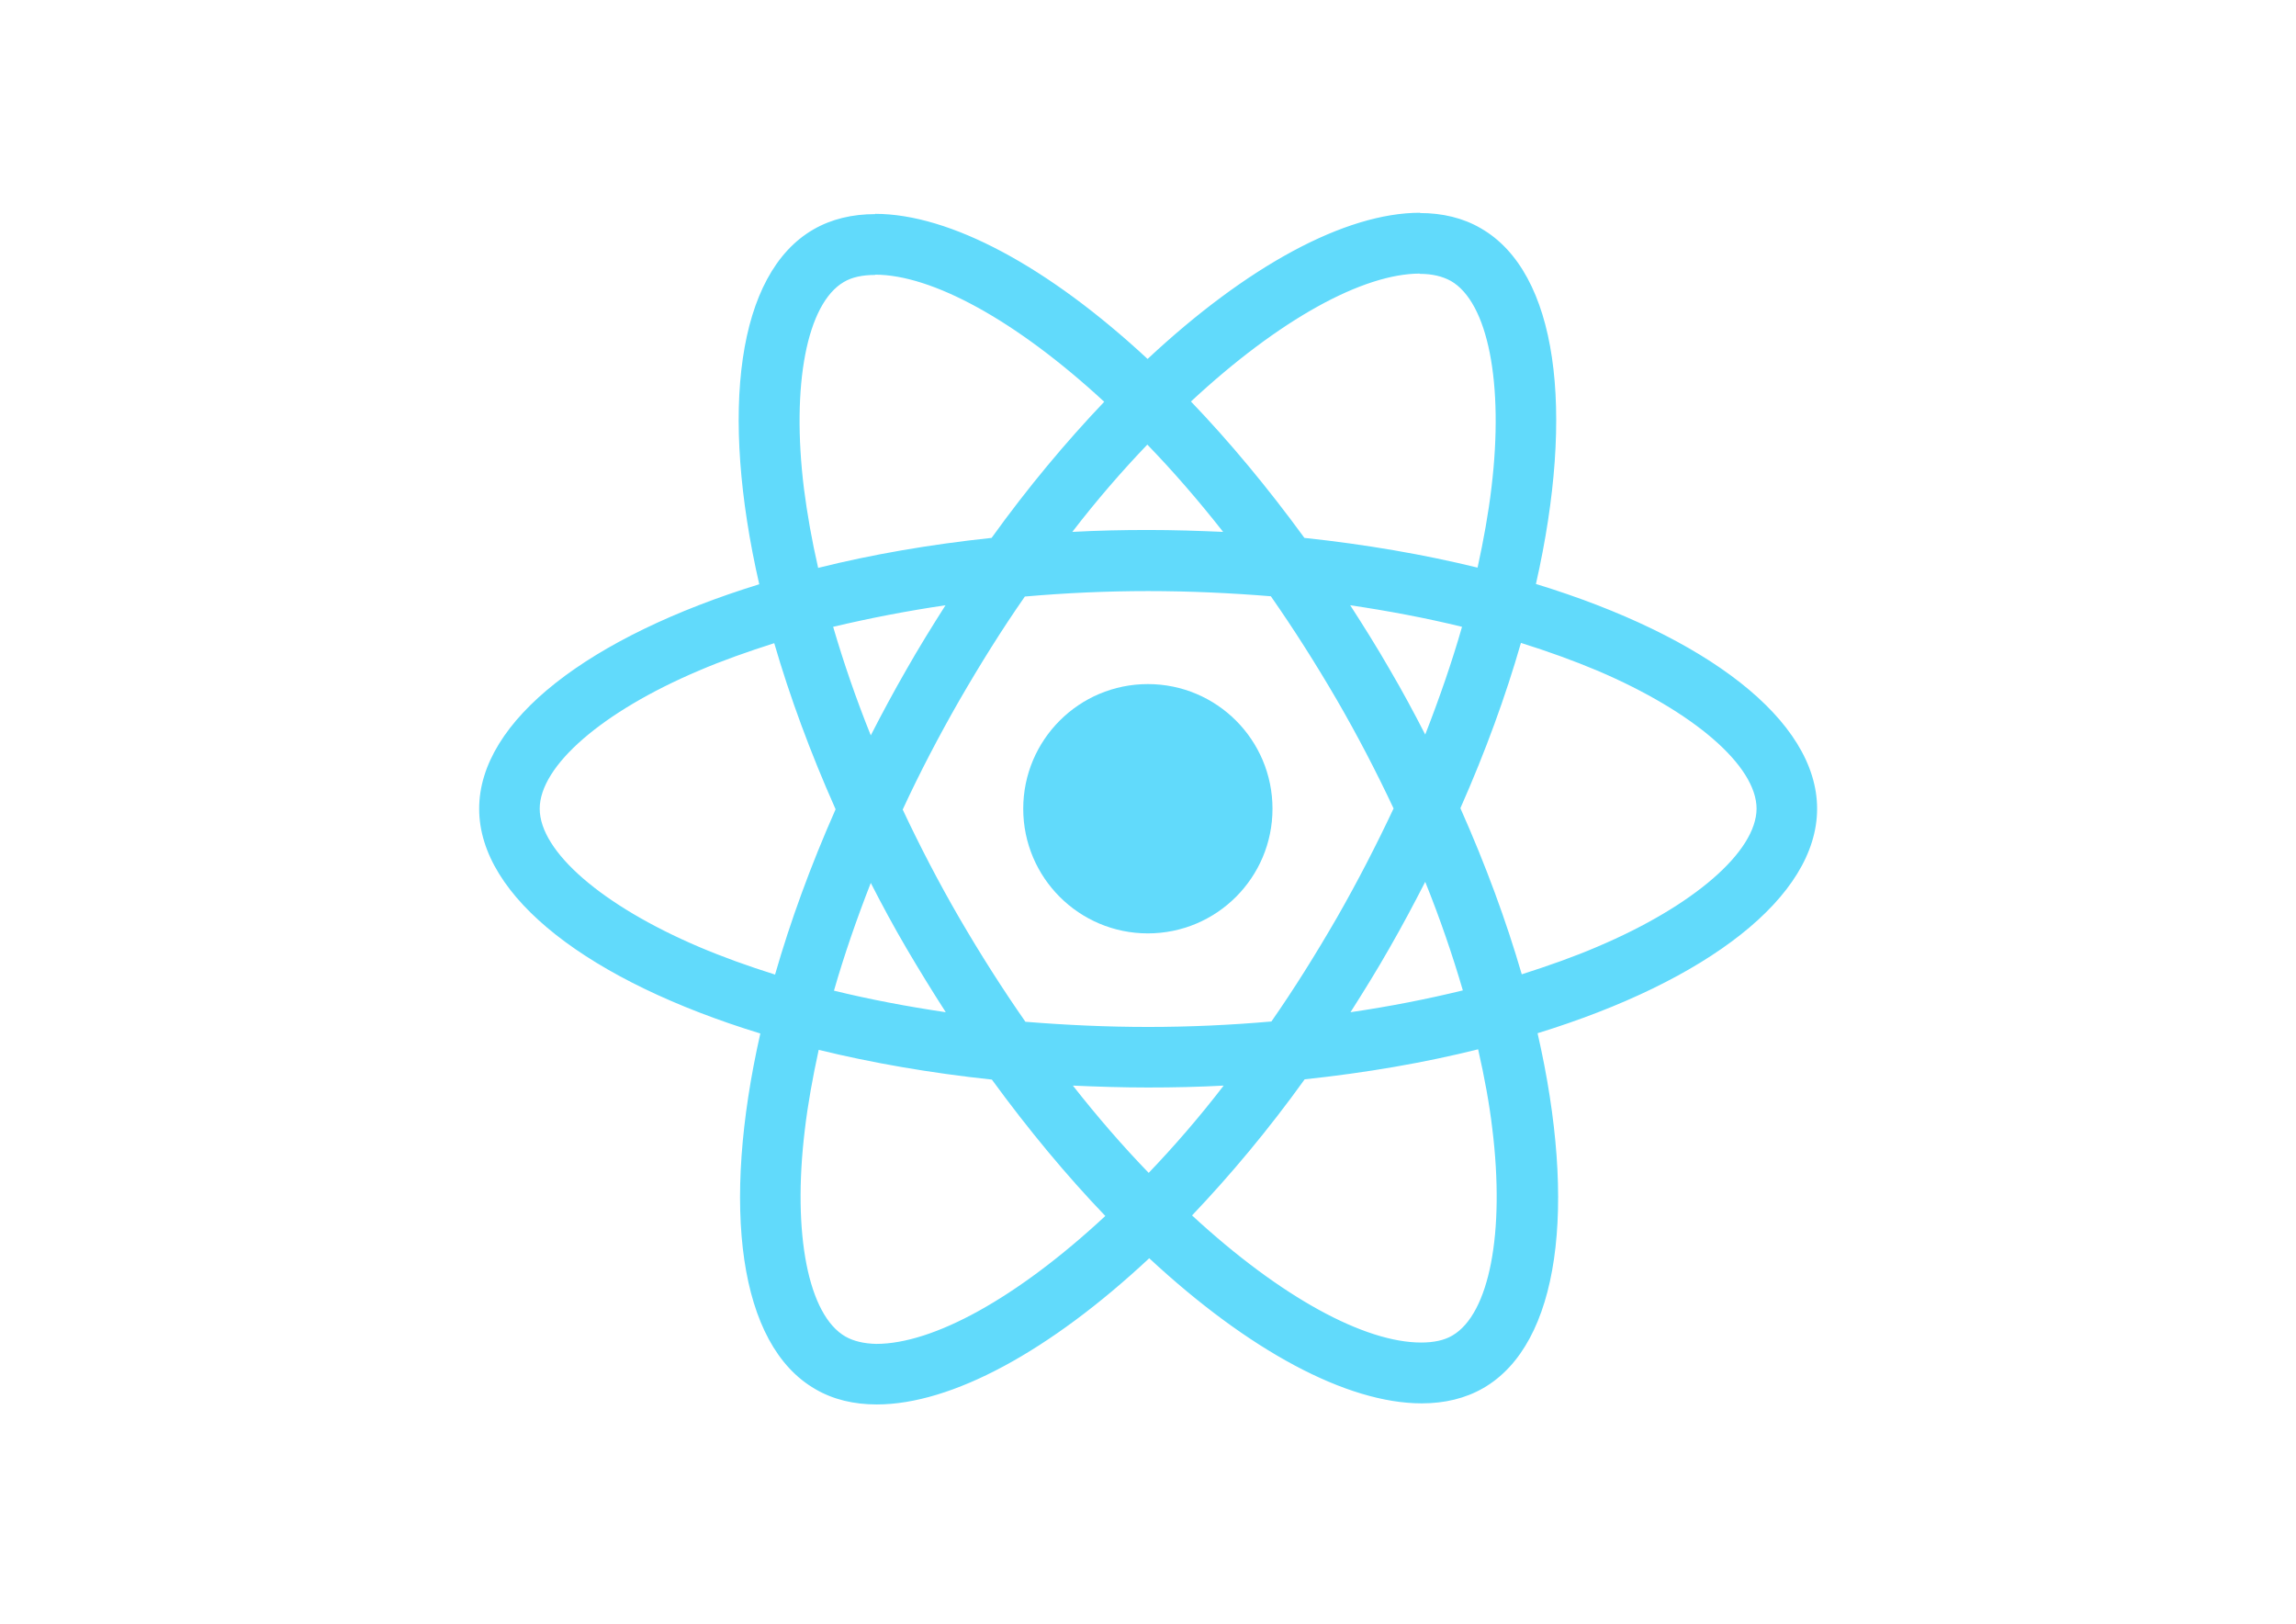
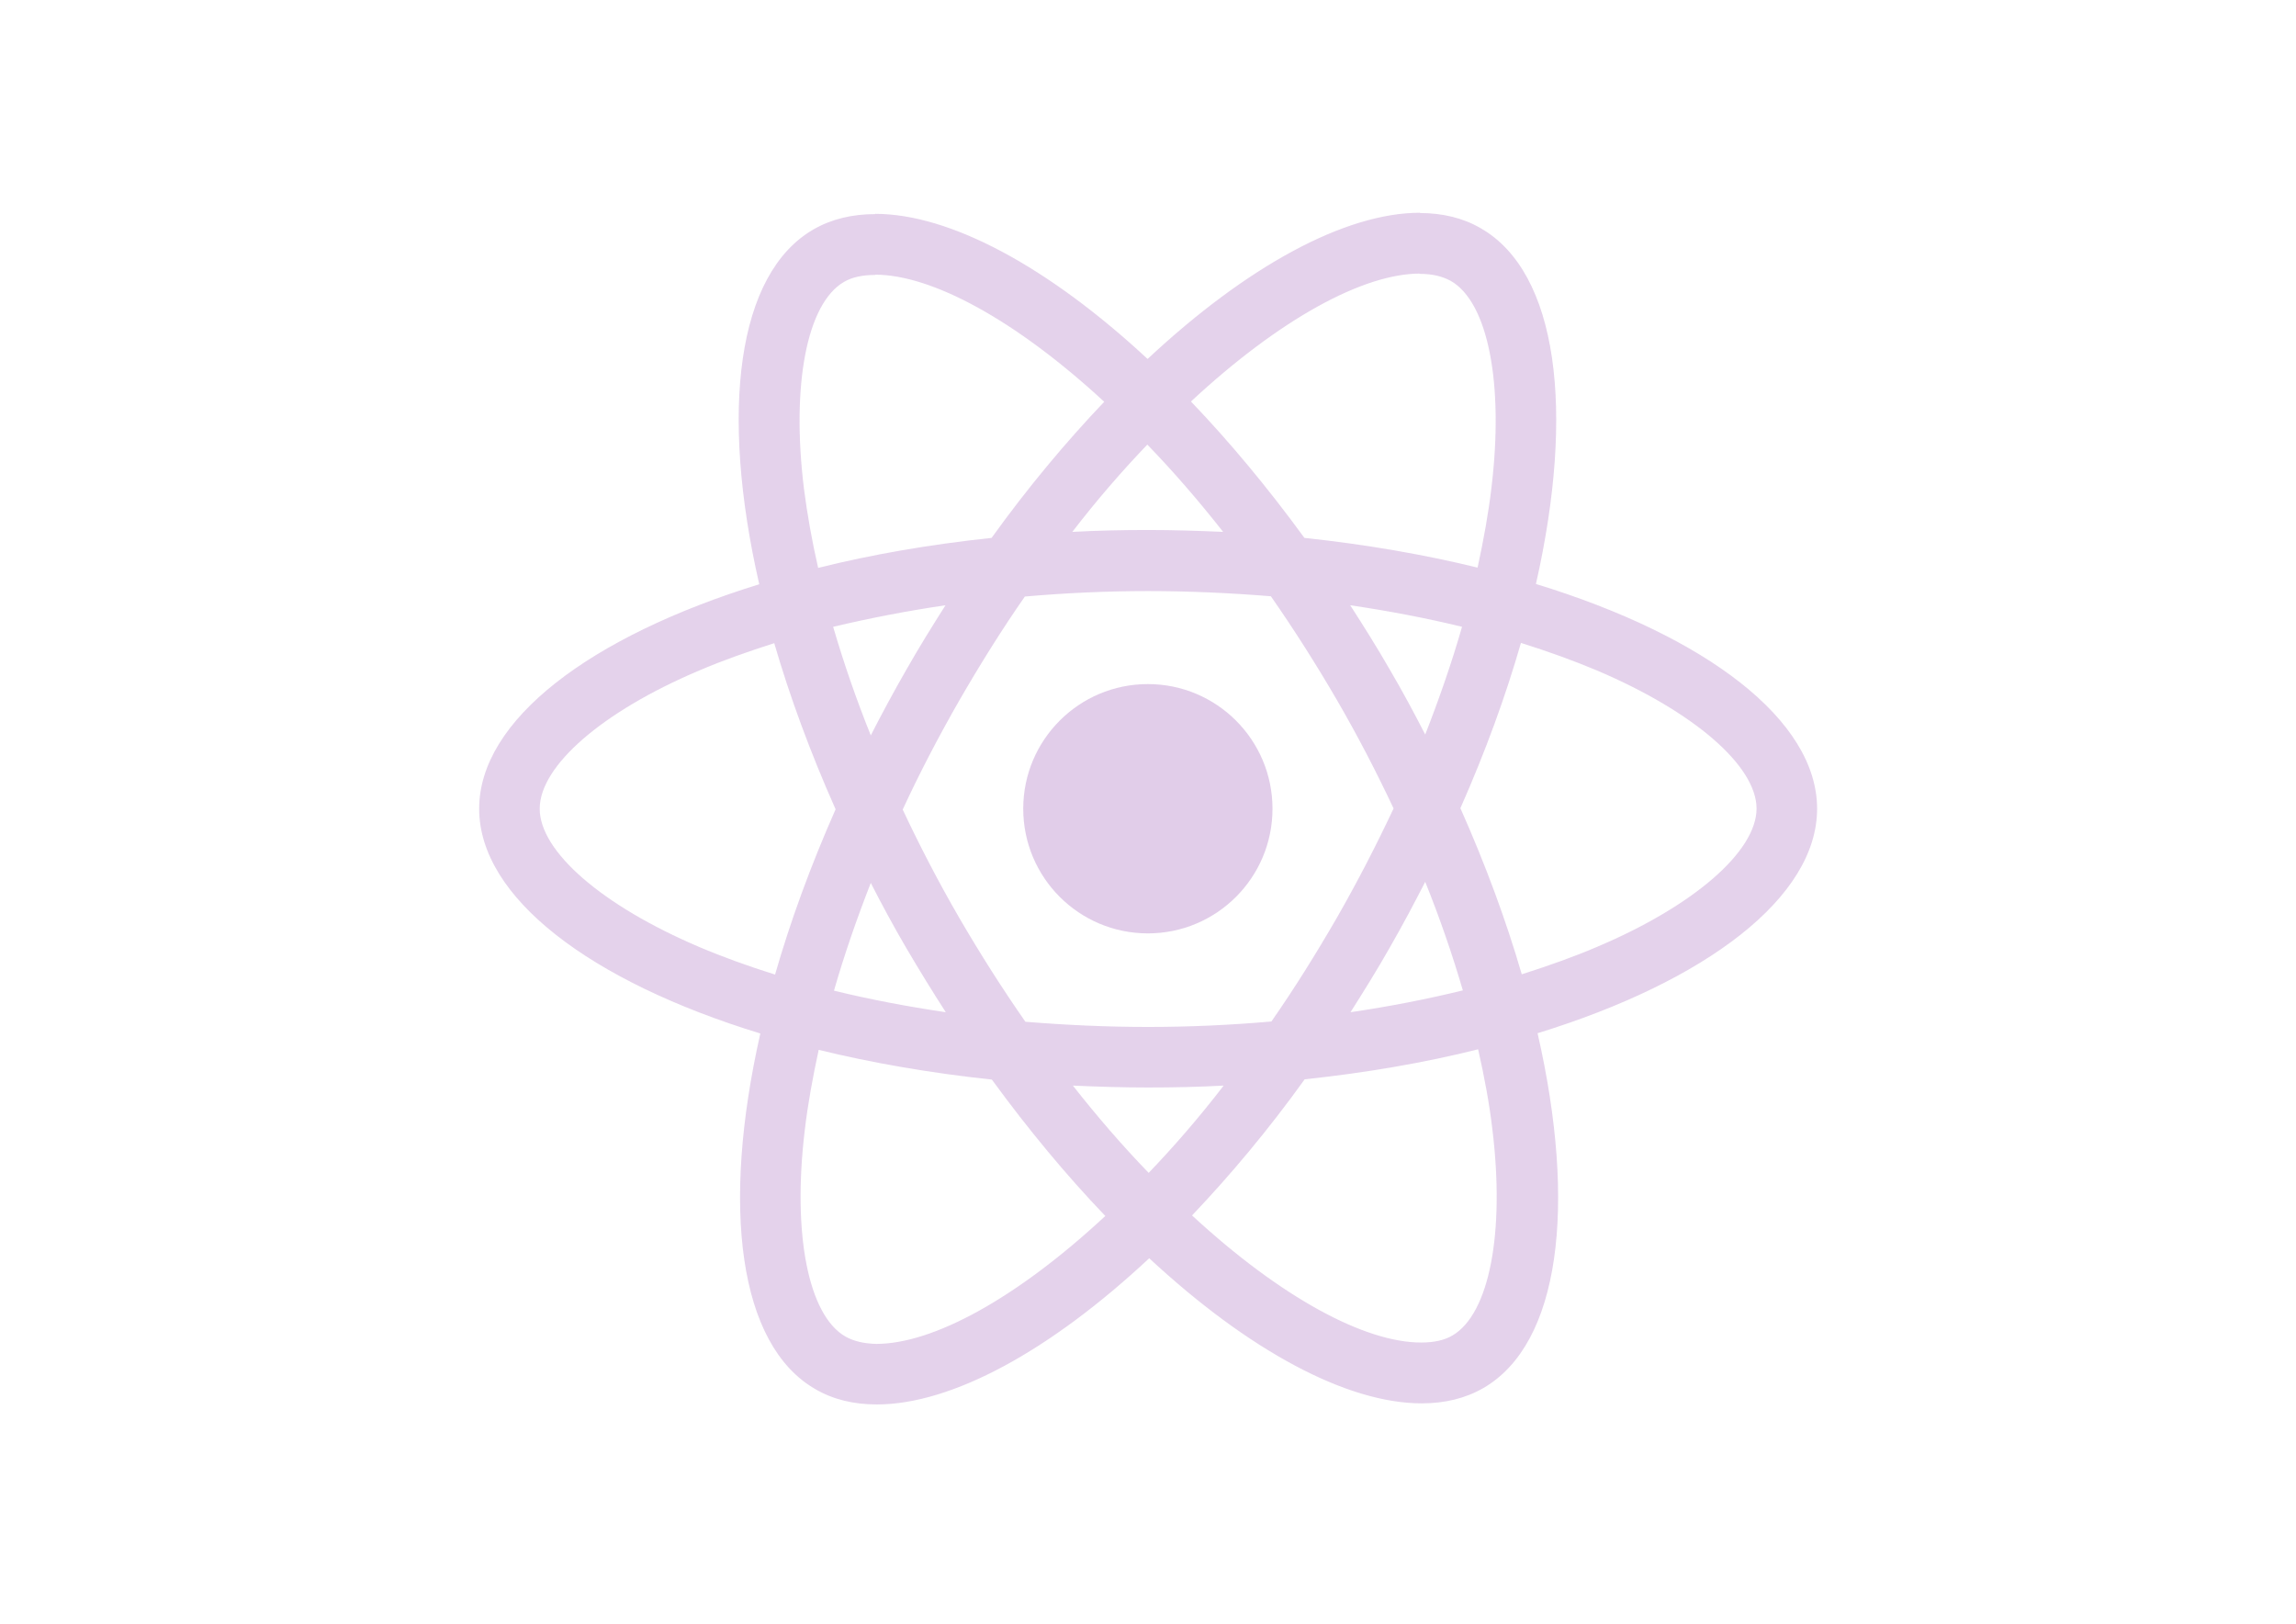
<svg xmlns="http://www.w3.org/2000/svg" viewBox="0 0 841.9 595.3">
-   <g fill="#61DAFB">
+   <g fill="#9b59b644">
    <path d="M666.3 296.5c0-32.5-40.7-63.3-103.1-82.4 14.4-63.6 8-114.2-20.2-130.4-6.5-3.8-14.1-5.6-22.4-5.6v22.3c4.6 0 8.3.9 11.4 2.6 13.6 7.8 19.5 37.5 14.9 75.7-1.1 9.4-2.9 19.3-5.1 29.4-19.6-4.8-41-8.5-63.5-10.9-13.5-18.5-27.5-35.3-41.6-50 32.6-30.3 63.2-46.9 84-46.9V78c-27.5 0-63.5 19.6-99.9 53.6-36.4-33.8-72.4-53.2-99.9-53.2v22.3c20.7 0 51.4 16.5 84 46.6-14 14.7-28 31.4-41.3 49.9-22.6 2.4-44 6.1-63.6 11-2.3-10-4-19.7-5.2-29-4.7-38.2 1.1-67.9 14.6-75.8 3-1.8 6.9-2.6 11.5-2.6V78.5c-8.4 0-16 1.8-22.6 5.6-28.1 16.2-34.4 66.7-19.9 130.1-62.2 19.2-102.7 49.9-102.7 82.3 0 32.5 40.7 63.3 103.1 82.4-14.4 63.6-8 114.2 20.2 130.4 6.5 3.8 14.1 5.6 22.5 5.6 27.5 0 63.5-19.6 99.9-53.6 36.4 33.8 72.4 53.2 99.9 53.2 8.4 0 16-1.8 22.6-5.6 28.1-16.2 34.4-66.7 19.9-130.1 62-19.1 102.5-49.9 102.5-82.3zm-130.2-66.7c-3.7 12.9-8.3 26.2-13.5 39.5-4.1-8-8.4-16-13.1-24-4.6-8-9.5-15.8-14.4-23.4 14.2 2.1 27.9 4.7 41 7.9zm-45.8 106.5c-7.8 13.5-15.8 26.3-24.1 38.2-14.9 1.3-30 2-45.2 2-15.1 0-30.2-.7-45-1.9-8.3-11.9-16.4-24.6-24.2-38-7.6-13.1-14.5-26.4-20.8-39.8 6.2-13.4 13.2-26.8 20.7-39.9 7.8-13.5 15.8-26.3 24.1-38.2 14.9-1.3 30-2 45.2-2 15.1 0 30.2.7 45 1.9 8.3 11.9 16.4 24.6 24.2 38 7.6 13.1 14.5 26.4 20.8 39.8-6.3 13.4-13.2 26.8-20.7 39.9zm32.3-13c5.4 13.4 10 26.8 13.8 39.8-13.1 3.2-26.9 5.9-41.2 8 4.9-7.7 9.8-15.6 14.4-23.7 4.6-8 8.9-16.1 13-24.1zM421.2 430c-9.3-9.6-18.6-20.3-27.8-32 9 .4 18.2.7 27.5.7 9.4 0 18.7-.2 27.8-.7-9 11.7-18.3 22.4-27.5 32zm-74.4-58.9c-14.2-2.1-27.9-4.7-41-7.9 3.7-12.9 8.3-26.2 13.5-39.5 4.1 8 8.4 16 13.1 24 4.7 8 9.5 15.8 14.4 23.4zM420.7 163c9.3 9.6 18.6 20.3 27.8 32-9-.4-18.2-.7-27.5-.7-9.4 0-18.7.2-27.8.7 9-11.7 18.3-22.4 27.5-32zm-74 58.9c-4.9 7.7-9.8 15.6-14.4 23.7-4.6 8-8.9 16-13 24-5.4-13.4-10-26.8-13.8-39.8 13.1-3.1 26.9-5.8 41.2-7.9zm-90.5 125.2c-35.4-15.1-58.3-34.9-58.3-50.6 0-15.7 22.9-35.6 58.3-50.6 8.6-3.7 18-7 27.7-10.1 5.7 19.6 13.2 40 22.5 60.9-9.2 20.8-16.6 41.1-22.2 60.6-9.9-3.1-19.3-6.5-28-10.2zM310 490c-13.6-7.8-19.5-37.5-14.9-75.7 1.1-9.4 2.9-19.3 5.1-29.4 19.6 4.8 41 8.5 63.5 10.9 13.5 18.5 27.5 35.3 41.6 50-32.6 30.3-63.2 46.9-84 46.9-4.5-.1-8.3-1-11.3-2.7zm237.2-76.2c4.7 38.2-1.1 67.9-14.6 75.8-3 1.8-6.9 2.6-11.5 2.6-20.7 0-51.4-16.5-84-46.6 14-14.7 28-31.4 41.3-49.9 22.6-2.4 44-6.1 63.6-11 2.3 10.1 4.1 19.8 5.2 29.1zm38.5-66.7c-8.6 3.7-18 7-27.7 10.1-5.7-19.6-13.2-40-22.5-60.9 9.2-20.8 16.6-41.1 22.2-60.6 9.9 3.1 19.3 6.5 28.1 10.2 35.4 15.1 58.3 34.9 58.3 50.6-.1 15.7-23 35.6-58.4 50.6zM320.8 78.4z" />
-     <circle cx="420.9" cy="296.5" r="45.7" />
+     <g fill="#8e44ad44">
+       <circle cx="420.9" cy="296.5" r="45.7" />
+     </g>
    <path d="M520.5 78.1z" />
  </g>
</svg>
